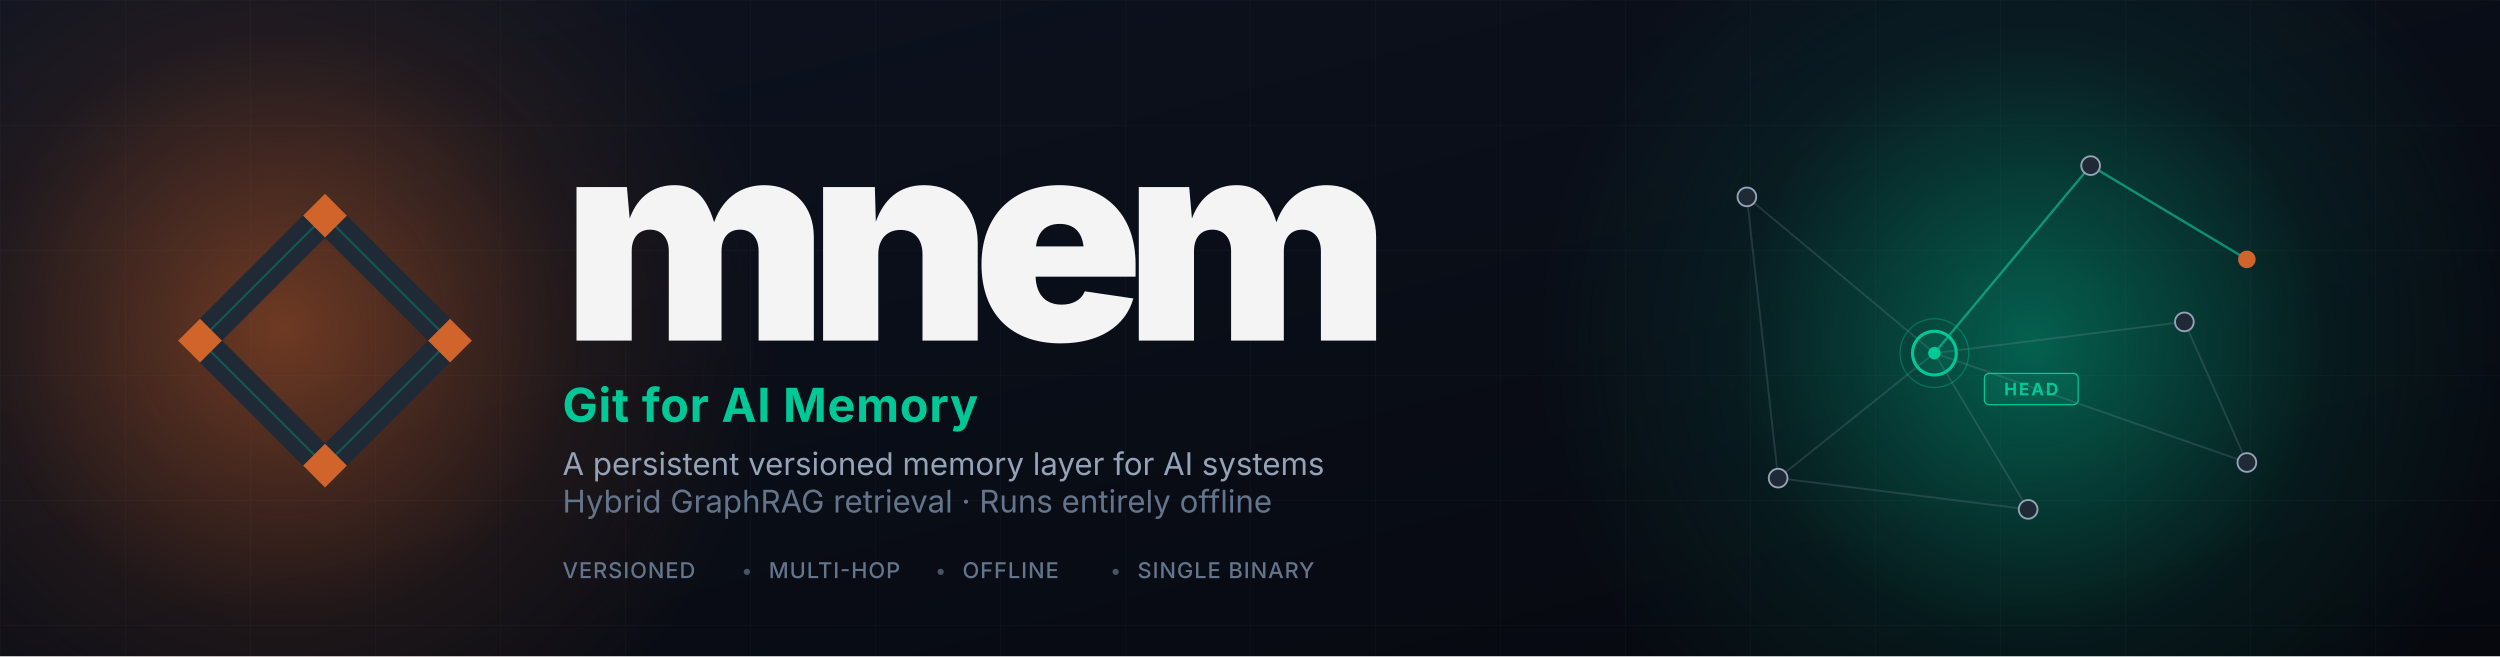
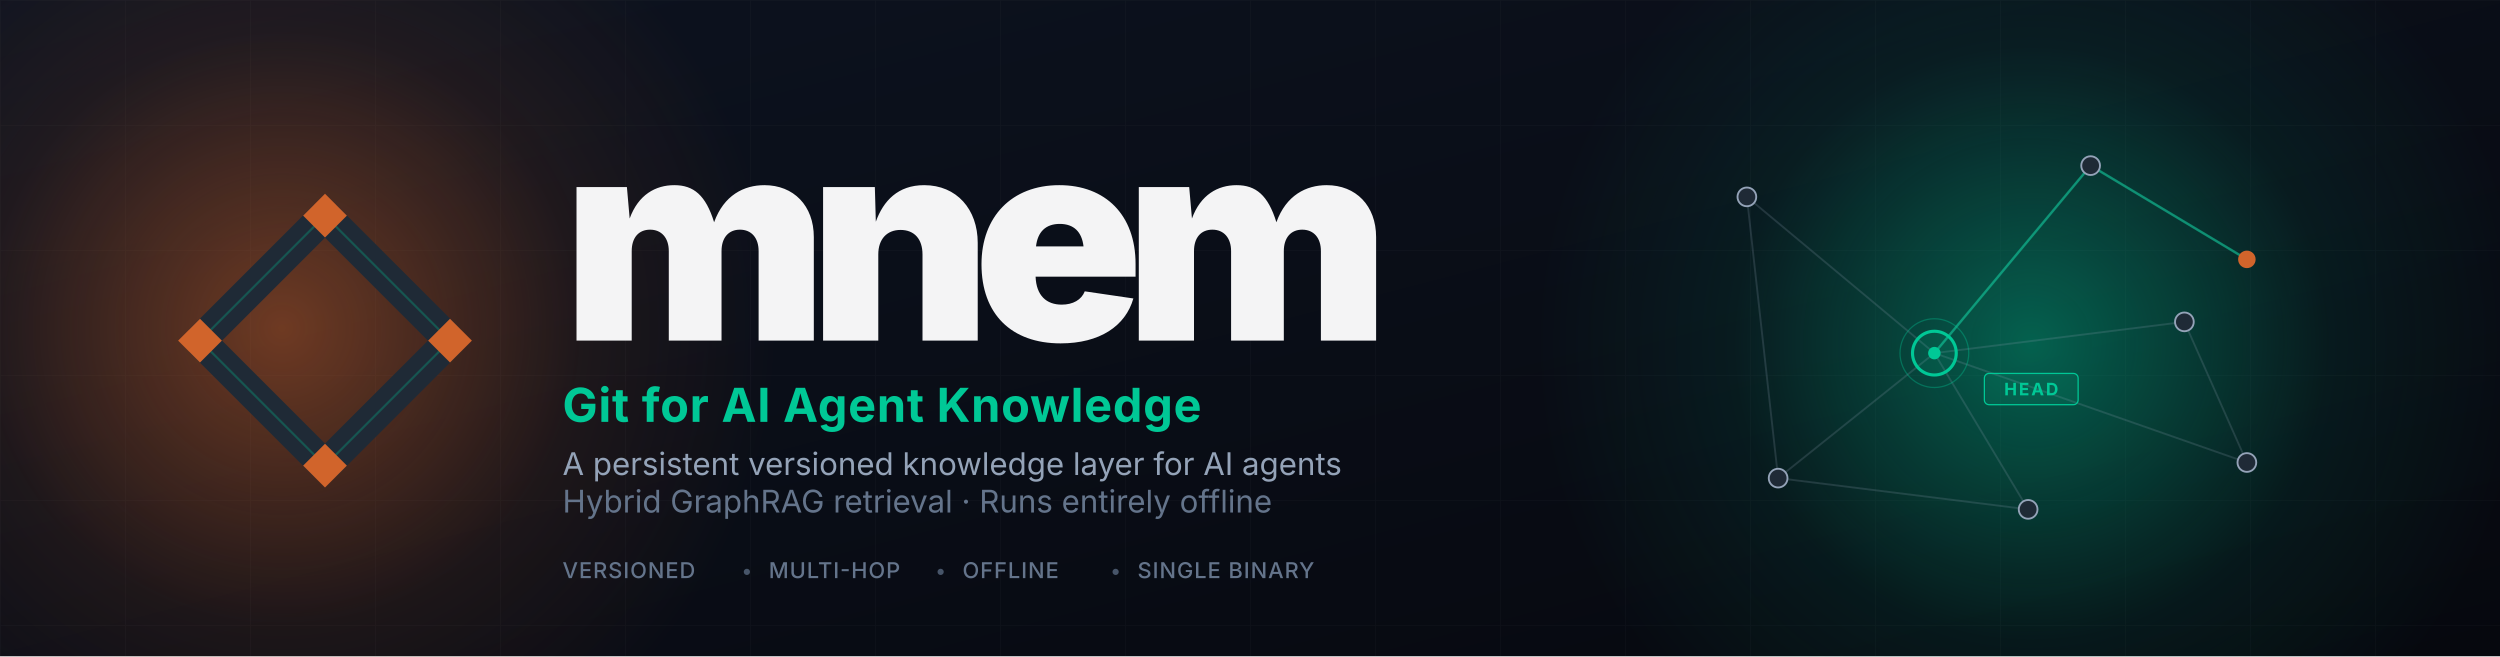
<svg xmlns="http://www.w3.org/2000/svg" viewBox="0 0 1600 420" role="img" aria-label="mnem banner">
  <defs>
    <linearGradient id="bg" x1="0" y1="0" x2="1" y2="1">
      <stop offset="0%" stop-color="#0d1320" />
      <stop offset="100%" stop-color="#06080e" />
    </linearGradient>
    <radialGradient id="rustGlow" cx="0.5" cy="0.5" r="0.5">
      <stop offset="0%" stop-color="#d1642b" stop-opacity="0.50" />
      <stop offset="60%" stop-color="#d1642b" stop-opacity="0.10" />
      <stop offset="100%" stop-color="#d1642b" stop-opacity="0" />
    </radialGradient>
    <radialGradient id="tealGlow" cx="0.5" cy="0.5" r="0.5">
      <stop offset="0%" stop-color="#00c896" stop-opacity="0.45" />
      <stop offset="60%" stop-color="#00c896" stop-opacity="0.08" />
      <stop offset="100%" stop-color="#00c896" stop-opacity="0" />
    </radialGradient>
    <pattern id="grid" x="0" y="0" width="80" height="80" patternUnits="userSpaceOnUse">
      <path d="M 80 0 L 0 0 0 80" fill="none" stroke="rgba(255,255,255,0.025)" stroke-width="1" />
    </pattern>
  </defs>
  <rect width="1600" height="420" fill="url(#bg)" />
  <rect width="1600" height="420" fill="url(#grid)" />
  <circle cx="180" cy="210" r="320" fill="url(#rustGlow)" />
  <circle cx="1300" cy="220" r="320" fill="url(#tealGlow)" />
  <g transform="translate(58,6)">
    <g stroke="rgba(148,163,184,0.20)" stroke-width="1.2" fill="none">
      <line x1="1180" y1="220" x2="1060" y2="120" />
      <line x1="1180" y1="220" x2="1280" y2="100" />
      <line x1="1180" y1="220" x2="1340" y2="200" />
      <line x1="1180" y1="220" x2="1080" y2="300" />
      <line x1="1180" y1="220" x2="1240" y2="320" />
      <line x1="1180" y1="220" x2="1380" y2="290" />
      <line x1="1280" y1="100" x2="1380" y2="160" />
      <line x1="1340" y1="200" x2="1380" y2="290" />
      <line x1="1060" y1="120" x2="1080" y2="300" />
      <line x1="1080" y1="300" x2="1240" y2="320" />
    </g>
    <g stroke="rgba(0,200,150,0.55)" stroke-width="1.6" fill="none">
      <line x1="1180" y1="220" x2="1280" y2="100" />
      <line x1="1280" y1="100" x2="1380" y2="160" />
    </g>
    <g>
      <circle cx="1060" cy="120" r="6" fill="#1f2a36" stroke="#94a3b8" stroke-width="1.2" />
      <circle cx="1280" cy="100" r="6" fill="#1f2a36" stroke="#94a3b8" stroke-width="1.2" />
      <circle cx="1340" cy="200" r="6" fill="#1f2a36" stroke="#94a3b8" stroke-width="1.2" />
      <circle cx="1080" cy="300" r="6" fill="#1f2a36" stroke="#94a3b8" stroke-width="1.2" />
      <circle cx="1240" cy="320" r="6" fill="#1f2a36" stroke="#94a3b8" stroke-width="1.2" />
      <circle cx="1380" cy="290" r="6" fill="#1f2a36" stroke="#94a3b8" stroke-width="1.2" />
      <circle cx="1380" cy="160" r="5" fill="#d1642b" stroke="#d1642b" stroke-width="1.2" />
      <circle cx="1180" cy="220" r="14" fill="rgba(0,200,150,0.10)" stroke="#00c896" stroke-width="2" />
      <circle cx="1180" cy="220" r="22" fill="none" stroke="#00c896" stroke-width="0.8" opacity="0.35" />
      <circle cx="1180" cy="220" r="4" fill="#00c896" />
    </g>
    <g transform="translate(1212,244)">
      <rect x="0" y="-11" width="60" height="20" rx="3" fill="rgba(0,200,150,0.10)" stroke="#00c896" stroke-width="0.8" />
      <text x="30" y="3" text-anchor="middle" font-family="-apple-system, BlinkMacSystemFont, 'Inter', 'Helvetica Neue', Arial, sans-serif" font-size="11" font-weight="700" letter-spacing="1.2" fill="#00c896">HEAD</text>
    </g>
  </g>
  <g transform="translate(80,90)">
    <g stroke="#1f2a36" stroke-width="20" stroke-linecap="butt" fill="none">
      <line x1="128" y1="48" x2="48" y2="128" />
      <line x1="48" y1="128" x2="128" y2="208" />
      <line x1="128" y1="208" x2="208" y2="128" />
      <line x1="208" y1="128" x2="128" y2="48" />
    </g>
    <g stroke="rgba(0,200,150,0.28)" stroke-width="1.4" fill="none">
      <line x1="128" y1="48" x2="48" y2="128" />
      <line x1="48" y1="128" x2="128" y2="208" />
      <line x1="128" y1="208" x2="208" y2="128" />
      <line x1="208" y1="128" x2="128" y2="48" />
    </g>
    <g fill="#d1642b">
      <polygon points="128,34  142,48  128,62  114,48" />
      <polygon points="48,114  62,128  48,142  34,128" />
      <polygon points="208,114 222,128 208,142 194,128" />
      <polygon points="128,194 142,208 128,222 114,208" />
    </g>
  </g>
  <g transform="translate(360,218)">
    <text x="0" y="0" font-family="-apple-system, BlinkMacSystemFont, 'Inter', 'Helvetica Neue', Arial, sans-serif" font-size="180" font-weight="900" letter-spacing="-12" fill="#f4f4f5">mnem</text>
  </g>
  <g transform="translate(360,264)">
-     <text x="0" y="6" font-family="-apple-system, BlinkMacSystemFont, 'Inter', 'Helvetica Neue', Arial, sans-serif" font-size="30" font-weight="700" letter-spacing="0.5" fill="#00c896">Git for AI Memory</text>
+     <text x="0" y="6" font-family="-apple-system, BlinkMacSystemFont, 'Inter', 'Helvetica Neue', Arial, sans-serif" font-size="30" font-weight="700" letter-spacing="0.5" fill="#00c896">Git for AI Agent Knowledge</text>
  </g>
  <g transform="translate(360,304)">
-     <text x="0" y="0" font-family="-apple-system, BlinkMacSystemFont, 'Inter', 'Helvetica Neue', Arial, sans-serif" font-size="20" font-weight="400" fill="#94a3b8">A persistent versioned memory layer for AI systems</text>
+     <text x="0" y="0" font-family="-apple-system, BlinkMacSystemFont, 'Inter', 'Helvetica Neue', Arial, sans-serif" font-size="20" font-weight="400" fill="#94a3b8">A persistent versioned knowledge layer for AI agents</text>
  </g>
  <g transform="translate(360,328)">
    <text x="0" y="0" font-family="-apple-system, BlinkMacSystemFont, 'Inter', 'Helvetica Neue', Arial, sans-serif" font-size="20" font-weight="400" fill="#64748b">Hybrid GraphRAG retrieval · Runs entirely offline</text>
  </g>
  <g transform="translate(360,370)" font-family="-apple-system, BlinkMacSystemFont, 'Inter', 'Helvetica Neue', Arial, sans-serif" font-size="14" font-weight="500" fill="#64748b" letter-spacing="0.6">
    <text x="0" y="0">VERSIONED</text>
    <circle cx="118" cy="-4" r="2" fill="#475569" />
    <text x="132" y="0">MULTI-HOP</text>
    <circle cx="242" cy="-4" r="2" fill="#475569" />
    <text x="256" y="0">OFFLINE</text>
    <circle cx="354" cy="-4" r="2" fill="#475569" />
    <text x="368" y="0">SINGLE BINARY</text>
  </g>
</svg>
